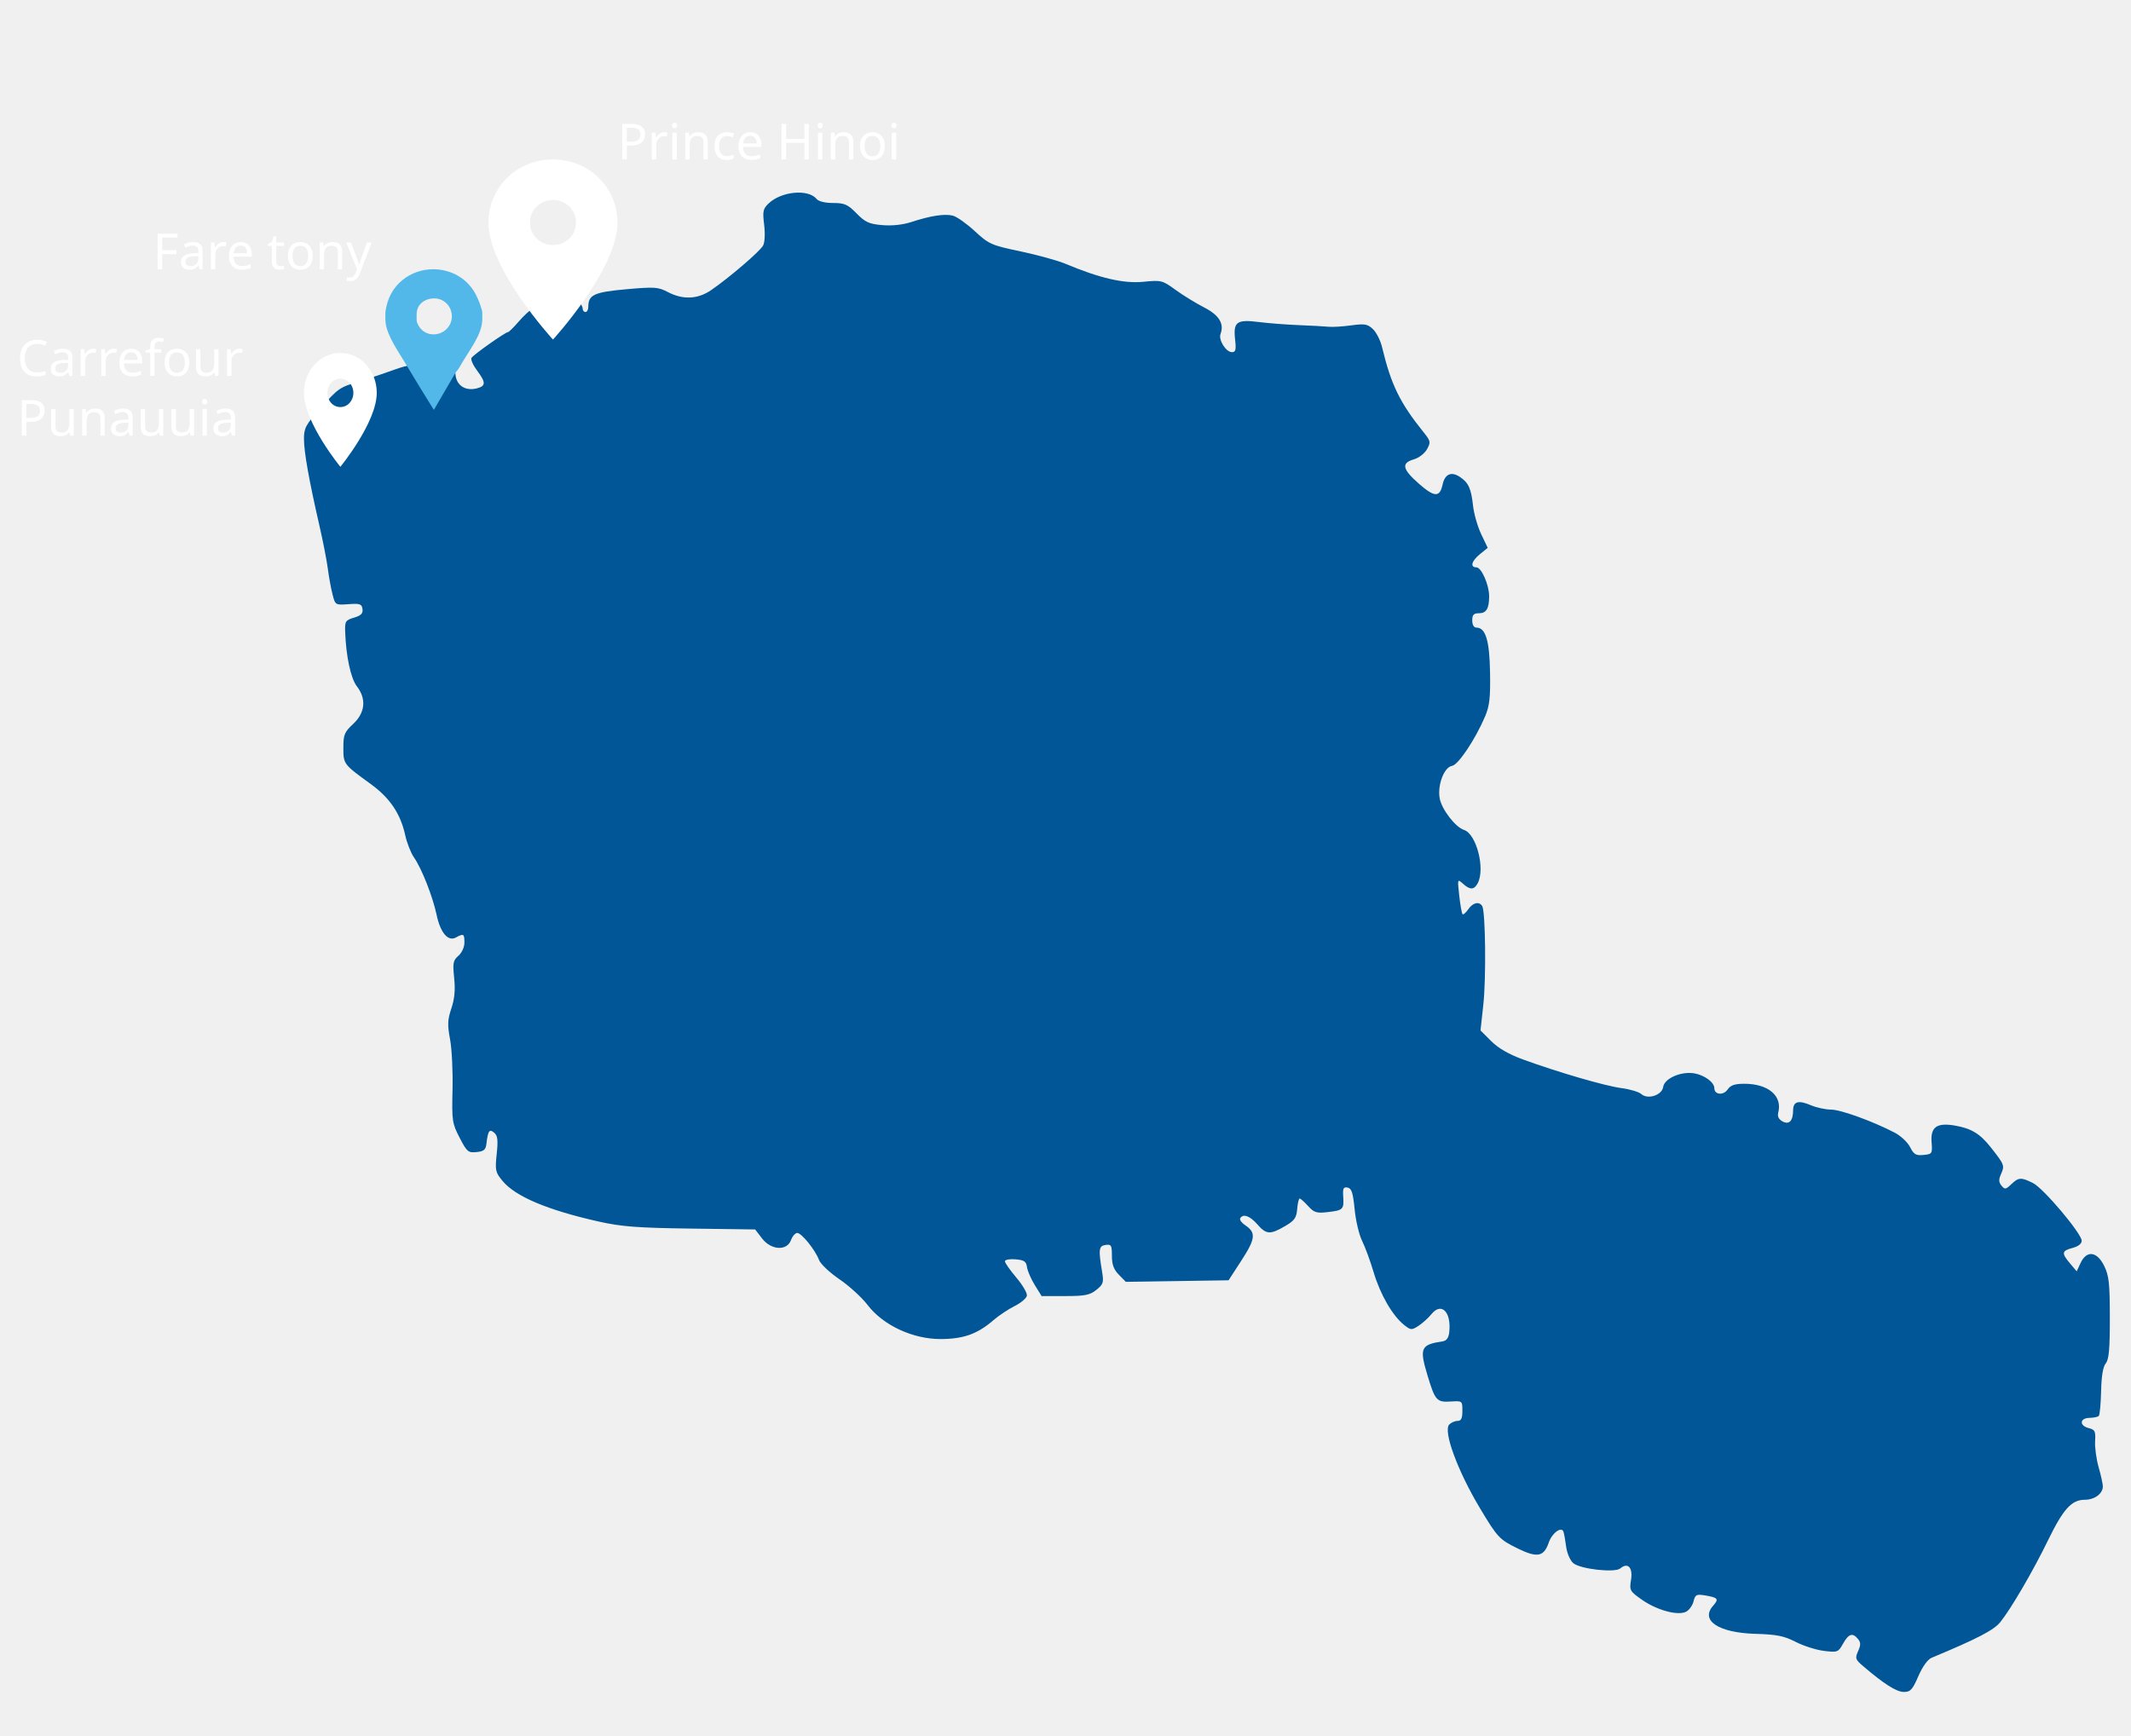
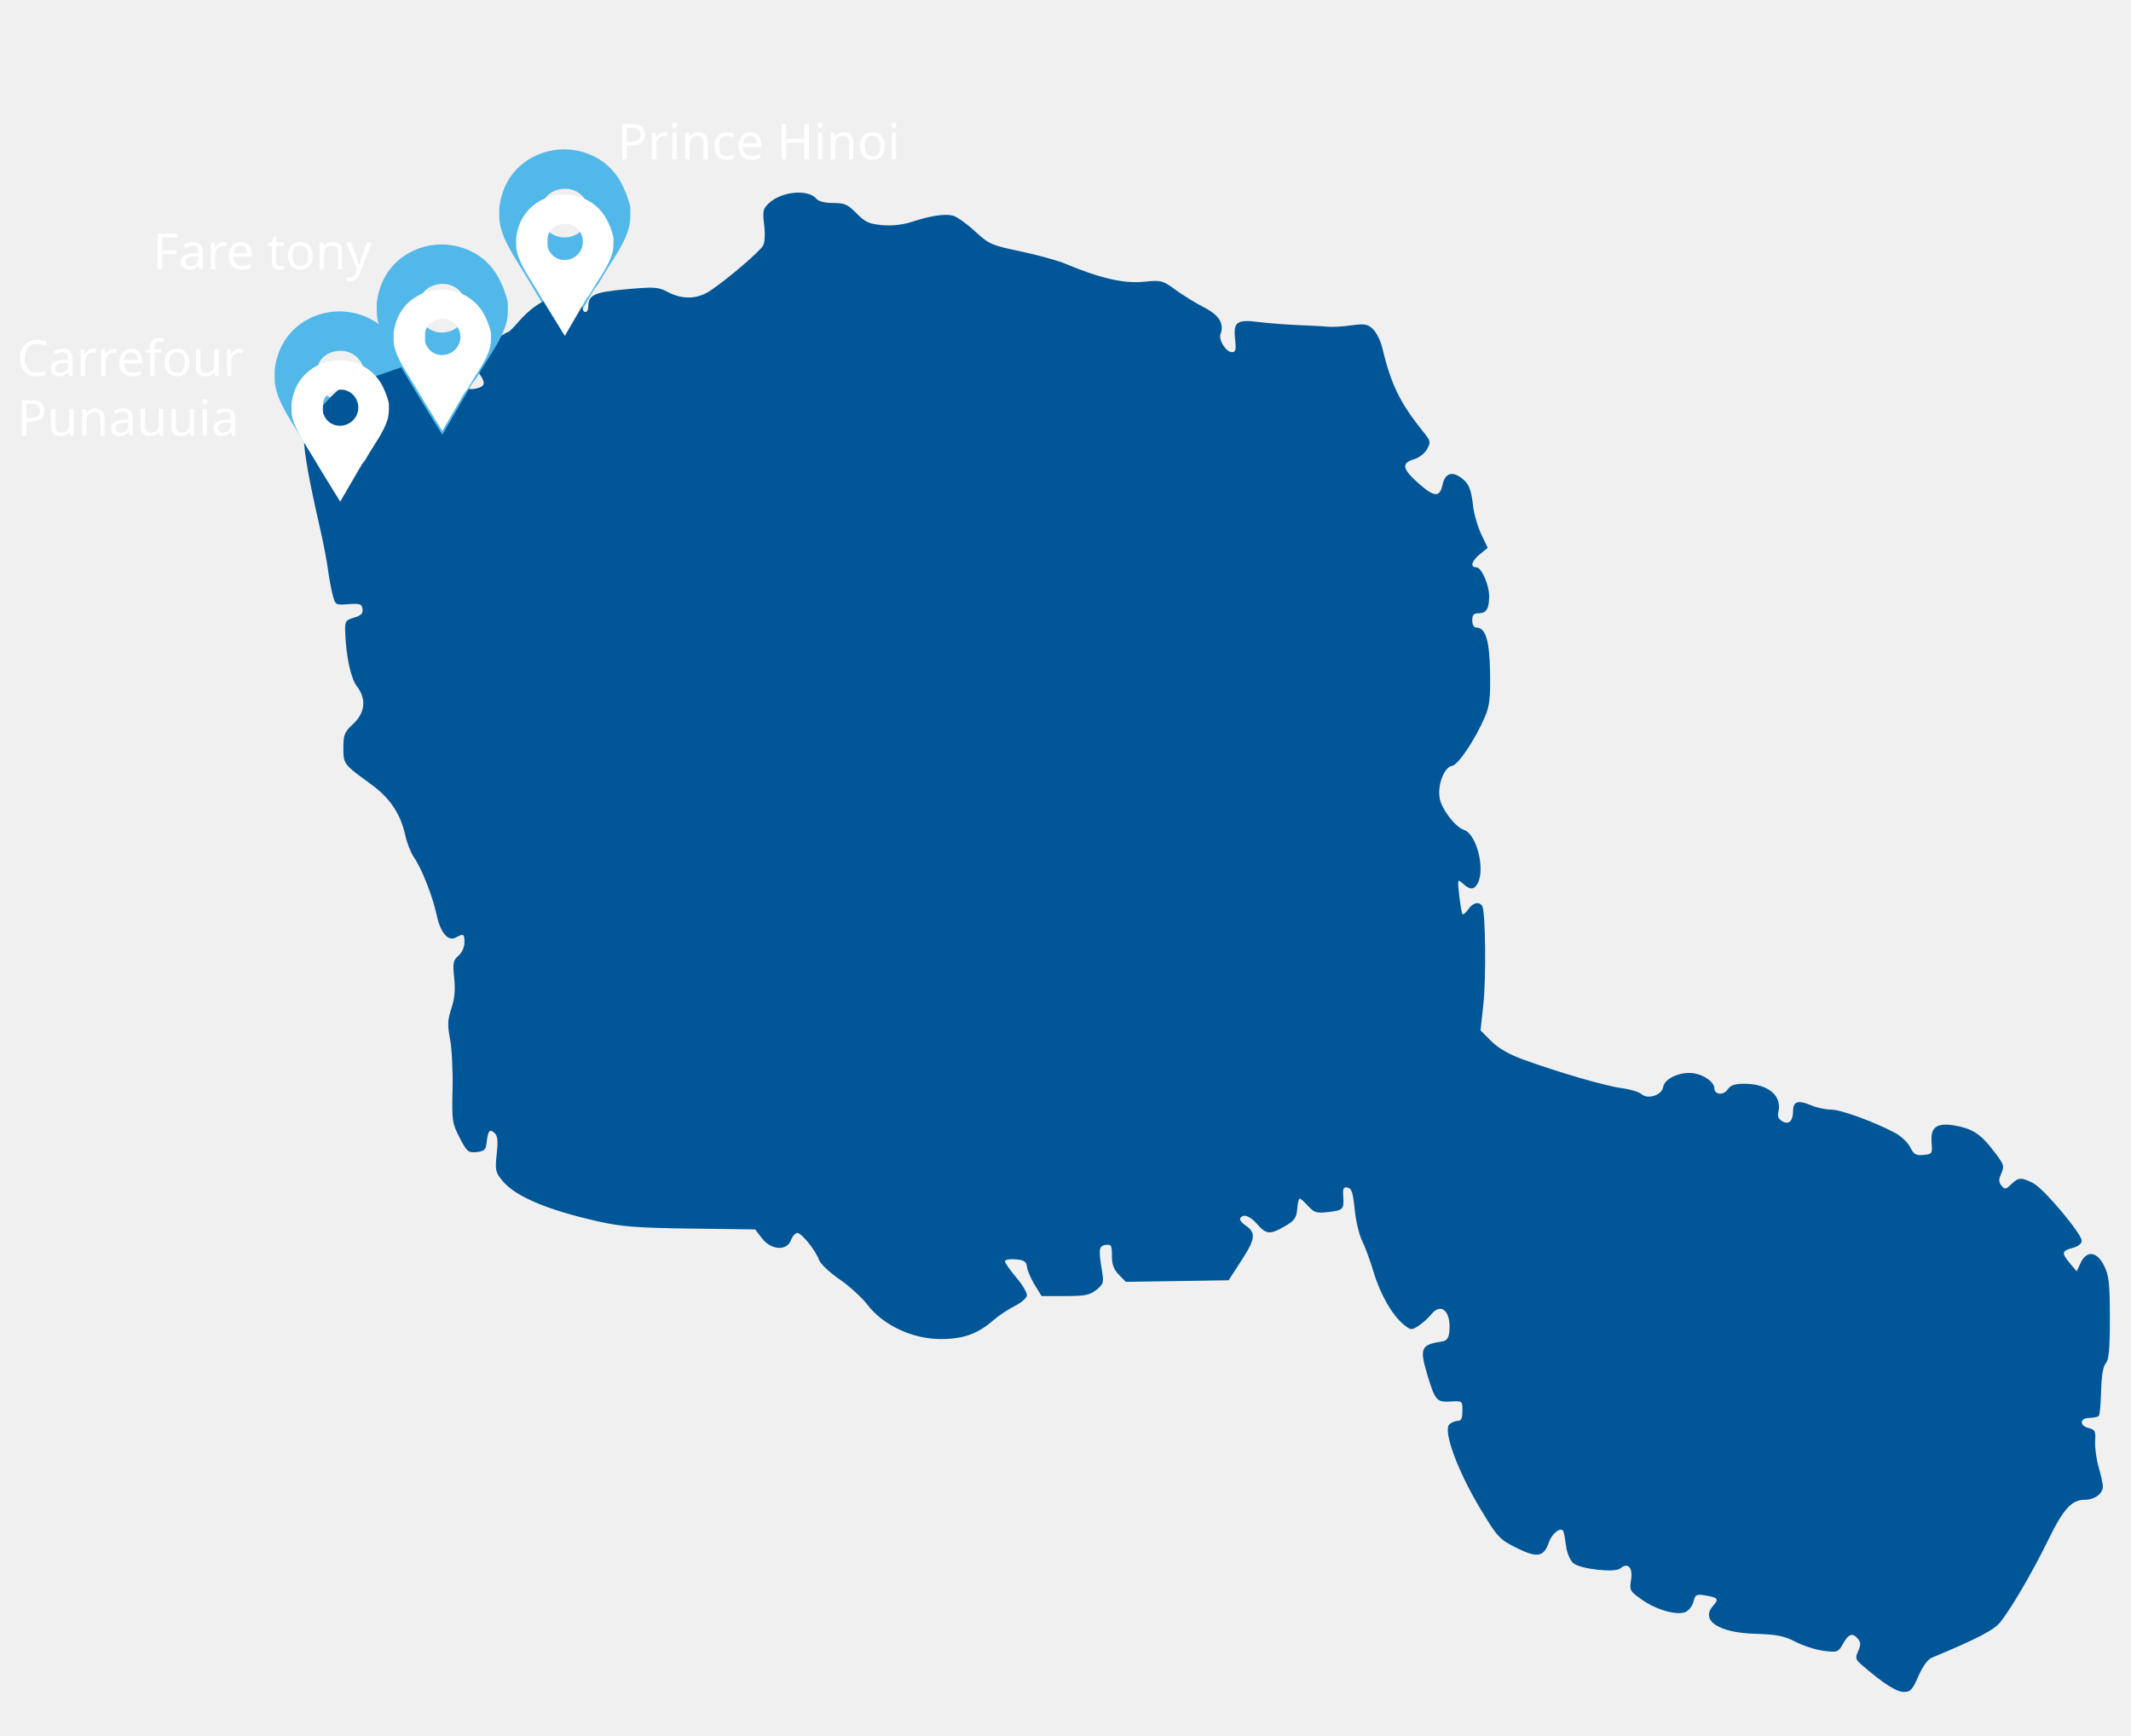
<svg xmlns="http://www.w3.org/2000/svg" xmlns:xlink="http://www.w3.org/1999/xlink" version="1.1" id="Calque_1" x="0px" y="0px" width="513.191px" height="418.082px" viewBox="0 0 513.191 418.082" enable-background="new 0 0 513.191 418.082" xml:space="preserve">
  <g>
+     <path id="Facebook_Places_6_" fill="#52B8E9" d="M151.052,47.376c-0.162-0.61-0.494-1.264-0.738-1.832   c-2.934-7.047-9.339-9.571-14.511-9.571c-6.923,0-14.549,4.642-15.568,14.213v1.956c0,0.08,0.027,0.814,0.067,1.181   c0.573,4.561,4.169,9.407,6.858,13.968c2.89,4.889,5.891,9.693,8.865,14.5c1.834-3.137,3.66-6.314,5.451-9.367   c0.488-0.896,1.057-1.793,1.543-2.646c0.327-0.57,0.949-1.139,1.233-1.67c2.892-5.293,7.546-10.631,7.546-15.885v-2.158   C151.799,49.496,151.094,47.5,151.052,47.376z M135.931,57.191c-2.037,0-4.263-1.018-5.363-3.826   c-0.164-0.447-0.151-1.345-0.151-1.428v-1.262c0-3.582,3.042-5.212,5.689-5.212c3.259,0,5.779,2.605,5.779,5.864   S139.188,57.191,135.931,57.191z" />
+   </g>
+   <g>
+     <path id="Facebook_Places_5_" fill="#52B8E9" d="M96.959,86.41c-0.162-0.61-0.494-1.264-0.738-1.832   c-2.934-7.047-9.339-9.571-14.511-9.571c-6.923,0-14.549,4.642-15.568,14.213v1.956c0,0.08,0.027,0.814,0.067,1.181   c0.573,4.561,4.169,9.407,6.858,13.968c2.89,4.889,5.891,9.693,8.865,14.5c1.834-3.137,3.66-6.314,5.451-9.367   c0.488-0.896,1.057-1.793,1.543-2.646c0.327-0.57,0.949-1.139,1.233-1.67c2.892-5.293,7.546-10.631,7.546-15.885v-2.158   C97.705,88.529,97,86.534,96.959,86.41z M81.837,96.224c-2.037,0-4.263-1.018-5.363-3.826c-0.164-0.447-0.151-1.345-0.151-1.428   v-1.262c0-3.582,3.042-5.212,5.689-5.212c3.259,0,5.779,2.605,5.779,5.864S85.094,96.224,81.837,96.224z" />
+   </g>
+   <g>
    <g>
-       <defs>
-         <rect id="SVGID_1_" x="73.2" y="46.395" width="434.896" height="361.146" />
-       </defs>
-       <clipPath id="SVGID_2_">
-         <use xlink:href="#SVGID_1_" overflow="visible" />
-       </clipPath>
-       <path clip-path="url(#SVGID_2_)" fill="#005697" d="M503.162,341.523c1.009-0.018,2.033-0.231,2.273-0.475    c0.237-0.239,0.486-2.913,0.555-5.936c0.082-3.654,0.456-5.902,1.116-6.715c0.772-0.948,0.994-3.409,0.988-10.963    c-0.007-8.328-0.204-10.143-1.356-12.505c-1.717-3.52-4.214-3.845-5.675-0.738l-0.953,2.031l-1.596-1.896    c-2.109-2.498-2.021-3.045,0.604-3.738c1.359-0.36,2.202-1.018,2.202-1.719c0-1.731-9.193-12.64-11.718-13.901    c-2.876-1.439-3.481-1.405-5.253,0.289c-1.32,1.263-1.557,1.297-2.35,0.326c-0.683-0.844-0.703-1.467-0.089-2.839    c0.883-1.981,0.788-2.231-2.444-6.331c-2.65-3.365-4.743-4.633-8.772-5.315c-4.264-0.721-5.806,0.396-5.528,3.998    c0.218,2.793,0.156,2.89-1.94,3.098c-1.826,0.18-2.333-0.116-3.235-1.892c-0.586-1.163-2.255-2.726-3.706-3.48    c-5.305-2.759-13.022-5.554-15.339-5.554c-1.308,0-3.495-0.476-4.862-1.058c-2.981-1.271-4.246-0.912-4.261,1.209    c-0.019,2.586-0.95,3.569-2.554,2.693c-0.93-0.506-1.265-1.206-1.028-2.135c1.032-4.017-2.4-6.931-8.167-6.931    c-2.321,0-3.314,0.345-4.04,1.397c-1.012,1.471-3.185,1.248-3.185-0.326c0-1.414-2.394-3.178-4.863-3.585    c-3.166-0.524-7.163,1.231-7.454,3.275c-0.287,2.001-3.718,3.113-5.279,1.711c-0.575-0.518-2.726-1.16-4.776-1.428    c-3.924-0.512-15.153-3.781-23.728-6.906c-3.396-1.237-5.936-2.706-7.646-4.422l-2.564-2.565l0.677-6.187    c0.703-6.396,0.523-22.46-0.266-23.761c-0.729-1.199-2.25-0.849-3.364,0.774c-0.573,0.833-1.189,1.36-1.373,1.175    c-0.185-0.187-0.541-2.19-0.794-4.45c-0.455-4.057-0.444-4.095,0.88-2.902c1.733,1.563,2.713,1.528,3.58-0.127    c1.832-3.489-0.329-11.847-3.31-12.813c-2.087-0.675-5.367-4.932-5.858-7.599c-0.586-3.194,1.065-7.543,2.979-7.837    c1.488-0.23,5.579-6.351,7.94-11.878c1.079-2.533,1.305-4.496,1.207-10.581c-0.123-7.727-1.068-10.842-3.288-10.842    c-0.615,0-1-0.664-1-1.728c0-1.361,0.344-1.728,1.622-1.728c1.771,0,2.446-1.137,2.446-4.117c0-2.724-1.86-6.939-3.061-6.939    c-1.591,0-1.179-1.535,0.854-3.188l1.862-1.514l-1.567-3.29c-0.863-1.811-1.744-4.872-1.958-6.806    c-0.464-4.211-1.091-5.592-3.178-6.985c-2.072-1.383-3.612-0.699-4.162,1.848c-0.674,3.125-1.96,3.076-5.71-0.215    c-3.994-3.506-4.299-4.96-1.228-5.858c1.224-0.358,2.627-1.438,3.185-2.453c0.937-1.695,0.88-1.963-0.856-4.124    c-5.684-7.067-7.792-11.389-9.966-20.45c-0.387-1.613-1.375-3.57-2.196-4.348c-1.291-1.228-1.983-1.346-5.229-0.903    c-2.058,0.283-4.501,0.433-5.435,0.334c-0.932-0.098-4.135-0.272-7.117-0.388c-2.983-0.116-7.326-0.451-9.647-0.744    c-5.379-0.682-6.238-0.061-5.774,4.16c0.281,2.527,0.144,3.096-0.747,3.096c-1.44,0-3.298-2.959-2.756-4.396    c0.928-2.471-0.357-4.545-3.967-6.391c-1.952-0.999-5.036-2.894-6.854-4.214c-3.199-2.323-3.448-2.385-7.796-1.951    c-4.684,0.467-10.479-0.875-18.729-4.338c-1.865-0.782-6.732-2.127-10.818-2.988c-7.054-1.485-7.61-1.73-11.008-4.867    c-1.967-1.816-4.347-3.499-5.286-3.739c-1.974-0.505-5.412,0.021-10.024,1.538c-2.03,0.667-4.637,0.945-6.978,0.744    c-3.182-0.274-4.104-0.695-6.195-2.827c-2.129-2.169-2.883-2.504-5.65-2.504c-1.949,0-3.509-0.387-4.002-0.991    c-1.975-2.427-8.44-1.824-11.487,1.069c-1.391,1.321-1.514,1.891-1.114,5.157c0.261,2.122,0.16,4.227-0.241,4.989    c-0.732,1.395-8.12,7.739-12.542,10.772c-3.201,2.196-6.788,2.356-10.393,0.462c-2.342-1.232-3.204-1.29-10.02-0.683    c-7.737,0.688-9.153,1.343-9.153,4.235c0,0.688-0.305,1.25-0.677,1.25c-0.375,0-0.679-0.363-0.679-0.809s-0.505-1.379-1.121-2.074    c-2.624-2.954-9.405-0.494-14.281,5.181c-1.201,1.397-2.362,2.539-2.58,2.539c-0.624,0-8.326,5.443-8.794,6.212    c-0.228,0.38,0.363,1.732,1.315,3.005c2.181,2.914,2.179,3.771-0.012,4.333c-2.764,0.707-4.908-0.673-5.159-3.321l-0.214-2.282    l-5.197-0.202c-3.958-0.154-6.138,0.146-9.152,1.256c-2.176,0.802-5.848,2.035-8.161,2.74c-5.354,1.632-5.324,1.61-9.905,6.737    c-3.416,3.82-3.856,4.646-3.856,7.239c0,3.149,1.205,9.911,3.729,20.926c0.872,3.801,1.781,8.466,2.022,10.366    c0.239,1.9,0.741,4.647,1.113,6.105c0.674,2.648,0.678,2.65,3.854,2.418c2.768-0.201,3.204-0.049,3.376,1.174    c0.15,1.065-0.34,1.565-2.034,2.072c-2.066,0.62-2.223,0.872-2.135,3.434c0.206,5.875,1.351,11.208,2.818,13.109    c2.332,3.022,2.008,6.353-0.88,9.049c-2.121,1.979-2.374,2.593-2.374,5.749c0,3.944,0.023,3.976,6.559,8.713    c4.652,3.374,7.199,7.151,8.345,12.374c0.407,1.861,1.361,4.274,2.12,5.36c1.834,2.623,4.512,9.429,5.43,13.796    c0.908,4.313,2.754,6.489,4.638,5.462c1.876-1.023,2.061-0.914,2.061,1.212c0,1.105-0.612,2.456-1.444,3.182    c-1.277,1.115-1.396,1.736-1.027,5.342c0.298,2.9,0.102,5.031-0.676,7.36c-0.92,2.753-0.969,3.936-0.312,7.423    c0.431,2.279,0.699,7.721,0.596,12.095c-0.178,7.549-0.093,8.128,1.709,11.614c1.751,3.387,2.064,3.653,4.068,3.455    c1.741-0.17,2.212-0.558,2.375-1.939c0.379-3.23,0.711-3.714,1.879-2.724c0.838,0.709,0.961,1.746,0.604,5.127    c-0.413,3.938-0.312,4.403,1.401,6.477c3.106,3.762,10.863,7.038,23.228,9.805c5.422,1.213,9.312,1.511,22.098,1.681l15.515,0.208    l1.651,2.151c2.193,2.858,5.983,3.085,6.977,0.424c0.354-0.952,1.035-1.728,1.509-1.728c1.043,0,4.353,4.102,5.252,6.515    c0.356,0.954,2.565,3.039,4.909,4.634c2.344,1.596,5.396,4.385,6.782,6.199c3.741,4.896,10.893,8.227,17.629,8.206    c5.471-0.018,8.854-1.23,12.67-4.543c1.271-1.105,3.559-2.629,5.085-3.392c1.524-0.759,2.864-1.888,2.975-2.508    c0.113-0.619-1.031-2.582-2.542-4.36c-1.509-1.779-2.745-3.547-2.745-3.925c0-0.381,1.143-0.595,2.542-0.478    c2.1,0.179,2.583,0.506,2.773,1.886c0.128,0.916,0.972,2.859,1.873,4.317l1.642,2.65h5.663c4.774,0,5.954-0.235,7.524-1.493    c1.67-1.342,1.812-1.781,1.388-4.319c-0.912-5.475-0.812-6.264,0.832-6.502c1.369-0.198,1.524,0.069,1.524,2.623    c0,2.104,0.438,3.288,1.681,4.556l1.679,1.709l12.369-0.187l12.368-0.189l3.134-4.832c3.358-5.179,3.512-6.664,0.887-8.418    c-0.88-0.588-1.431-1.346-1.226-1.683c0.713-1.174,2.326-0.605,4.13,1.457c2.154,2.464,3.084,2.525,6.673,0.431    c2.285-1.332,2.744-1.979,2.923-4.114c0.112-1.396,0.385-2.537,0.599-2.537c0.215,0,1.134,0.817,2.036,1.814    c1.434,1.576,2.045,1.767,4.688,1.463c3.743-0.429,3.964-0.647,3.765-3.701c-0.136-2.026,0.046-2.408,1.047-2.213    c0.972,0.188,1.309,1.222,1.702,5.228c0.268,2.744,1.077,6.164,1.795,7.601c0.719,1.438,1.972,4.849,2.787,7.582    c1.595,5.352,4.518,10.417,7.298,12.647c1.638,1.311,1.833,1.324,3.495,0.25c0.969-0.63,2.373-1.898,3.121-2.82    c2.417-2.979,4.835-0.515,4.287,4.367c-0.155,1.352-0.654,2.043-1.579,2.183c-5.294,0.805-5.647,1.591-3.67,8.161    c1.844,6.116,2.223,6.549,5.62,6.332c2.777-0.172,2.795-0.156,2.795,2.246c0,1.818-0.287,2.422-1.16,2.428    c-0.637,0.004-1.539,0.395-2,0.866c-1.53,1.558,1.992,11.148,7.416,20.2c4.231,7.062,4.665,7.52,9.238,9.742    c4.568,2.216,6.145,1.891,7.31-1.517c0.797-2.33,3.118-3.996,3.556-2.551c0.15,0.489,0.443,2.135,0.648,3.655    c0.208,1.534,0.968,3.258,1.707,3.874c1.721,1.434,10.014,2.358,11.313,1.259c1.811-1.53,3.052-0.229,2.59,2.714    c-0.407,2.59-0.305,2.777,2.624,4.835c3.645,2.554,8.734,3.917,10.678,2.855c0.728-0.395,1.518-1.521,1.759-2.501    c0.392-1.598,0.688-1.743,2.805-1.392c3.069,0.508,3.339,0.856,1.908,2.468c-3.172,3.572,1.286,6.529,10.226,6.783    c5.081,0.146,6.835,0.497,9.652,1.938c1.893,0.972,4.962,1.948,6.82,2.171c3.246,0.393,3.426,0.323,4.586-1.754    c1.341-2.397,2.307-2.699,3.598-1.114c0.685,0.844,0.689,1.435,0.025,2.923c-0.767,1.712-0.668,2.008,1.201,3.608    c5.015,4.289,8.039,6.21,9.781,6.222c1.62,0.011,2.093-0.498,3.521-3.787c1.016-2.339,2.248-4.05,3.211-4.448    c11.021-4.597,14.962-6.644,16.528-8.586c2.58-3.199,7.898-12.318,11.494-19.708c3.667-7.54,5.679-9.76,8.845-9.76    c2.361,0,4.358-1.477,4.358-3.225c0-0.58-0.458-2.656-1.016-4.617c-0.561-1.96-0.94-4.785-0.849-6.277    c0.149-2.388-0.036-2.768-1.528-3.142C500.701,343.41,500.809,341.566,503.162,341.523" />
+       <g>
+         <defs>
+           <rect id="SVGID_1_" x="73.2" y="46.395" width="434.896" height="361.146" />
+         </defs>
+         <clipPath id="SVGID_2_">
+           <use xlink:href="#SVGID_1_" overflow="visible" />
+         </clipPath>
+         <path clip-path="url(#SVGID_2_)" fill="#005697" d="M503.162,341.523c1.01-0.019,2.033-0.231,2.273-0.476     c0.237-0.239,0.486-2.913,0.555-5.937c0.082-3.653,0.456-5.901,1.116-6.715c0.772-0.947,0.994-3.408,0.988-10.963     c-0.007-8.328-0.204-10.143-1.356-12.505c-1.717-3.52-4.214-3.845-5.675-0.737l-0.953,2.031l-1.596-1.896     c-2.109-2.498-2.021-3.045,0.604-3.738c1.359-0.359,2.202-1.018,2.202-1.719c0-1.73-9.192-12.641-11.718-13.901     c-2.876-1.438-3.481-1.405-5.253,0.289c-1.32,1.263-1.557,1.297-2.351,0.326c-0.683-0.844-0.702-1.467-0.089-2.839     c0.884-1.98,0.788-2.23-2.443-6.331c-2.65-3.365-4.743-4.633-8.772-5.315c-4.264-0.721-5.806,0.396-5.527,3.998     c0.218,2.793,0.155,2.891-1.94,3.098c-1.826,0.181-2.333-0.115-3.235-1.892c-0.586-1.163-2.255-2.726-3.706-3.479     c-5.305-2.76-13.021-5.555-15.339-5.555c-1.308,0-3.495-0.476-4.861-1.058c-2.981-1.271-4.246-0.912-4.262,1.209     c-0.019,2.586-0.949,3.569-2.554,2.692c-0.93-0.506-1.265-1.205-1.028-2.135c1.032-4.017-2.399-6.931-8.167-6.931     c-2.32,0-3.313,0.345-4.04,1.397c-1.012,1.471-3.185,1.248-3.185-0.326c0-1.414-2.395-3.178-4.863-3.585     c-3.166-0.524-7.163,1.23-7.454,3.274c-0.287,2.002-3.718,3.113-5.278,1.711c-0.575-0.518-2.727-1.16-4.776-1.428     c-3.924-0.512-15.153-3.781-23.728-6.906c-3.396-1.236-5.937-2.705-7.646-4.422l-2.563-2.564l0.677-6.188     c0.703-6.396,0.522-22.46-0.267-23.761c-0.729-1.199-2.25-0.849-3.363,0.774c-0.573,0.832-1.189,1.359-1.373,1.175     c-0.186-0.188-0.541-2.19-0.794-4.45c-0.455-4.057-0.444-4.096,0.88-2.902c1.732,1.563,2.713,1.528,3.58-0.127     c1.832-3.489-0.329-11.847-3.311-12.813c-2.087-0.675-5.367-4.932-5.857-7.599c-0.586-3.194,1.064-7.543,2.979-7.837     c1.488-0.229,5.579-6.351,7.94-11.878c1.079-2.533,1.305-4.496,1.207-10.581c-0.123-7.727-1.068-10.842-3.288-10.842     c-0.615,0-1-0.664-1-1.728c0-1.361,0.344-1.728,1.622-1.728c1.771,0,2.445-1.137,2.445-4.117c0-2.724-1.859-6.938-3.061-6.938     c-1.591,0-1.179-1.535,0.854-3.188l1.862-1.514l-1.566-3.29c-0.863-1.811-1.744-4.872-1.958-6.806     c-0.465-4.211-1.092-5.592-3.179-6.985c-2.071-1.383-3.611-0.699-4.162,1.848c-0.674,3.125-1.96,3.076-5.71-0.215     c-3.993-3.506-4.299-4.96-1.228-5.858c1.224-0.358,2.627-1.438,3.185-2.453c0.938-1.695,0.88-1.963-0.855-4.124     c-5.685-7.067-7.792-11.389-9.966-20.45c-0.388-1.613-1.375-3.57-2.196-4.348c-1.291-1.228-1.983-1.346-5.229-0.903     c-2.058,0.283-4.501,0.433-5.435,0.334c-0.932-0.098-4.135-0.272-7.117-0.388c-2.982-0.116-7.326-0.451-9.647-0.744     c-5.379-0.682-6.237-0.062-5.773,4.16c0.281,2.527,0.144,3.096-0.747,3.096c-1.44,0-3.298-2.959-2.756-4.396     c0.928-2.471-0.357-4.545-3.968-6.391c-1.951-0.999-5.035-2.894-6.854-4.214c-3.199-2.323-3.448-2.385-7.796-1.951     c-4.685,0.467-10.479-0.875-18.729-4.338c-1.864-0.782-6.731-2.127-10.817-2.988c-7.055-1.485-7.61-1.73-11.008-4.867     c-1.968-1.816-4.348-3.499-5.286-3.739c-1.975-0.505-5.412,0.021-10.024,1.538c-2.03,0.667-4.637,0.945-6.978,0.744     c-3.183-0.274-4.104-0.695-6.195-2.827c-2.129-2.169-2.883-2.504-5.65-2.504c-1.948,0-3.509-0.387-4.002-0.991     c-1.975-2.427-8.439-1.824-11.486,1.069c-1.392,1.321-1.515,1.891-1.114,5.157c0.261,2.122,0.16,4.227-0.241,4.989     c-0.731,1.395-8.12,7.739-12.542,10.772c-3.201,2.196-6.788,2.356-10.393,0.462c-2.343-1.232-3.204-1.29-10.021-0.683     c-7.736,0.688-9.152,1.343-9.152,4.235c0,0.688-0.306,1.25-0.678,1.25c-0.375,0-0.679-0.363-0.679-0.809     c0-0.446-0.505-1.379-1.121-2.074c-2.624-2.954-9.405-0.494-14.281,5.181c-1.2,1.397-2.361,2.539-2.58,2.539     c-0.624,0-8.325,5.443-8.794,6.212c-0.228,0.38,0.363,1.732,1.315,3.005c2.181,2.914,2.179,3.771-0.012,4.333     c-2.765,0.707-4.908-0.673-5.159-3.321l-0.214-2.282l-5.197-0.202c-3.958-0.154-6.138,0.146-9.152,1.256     c-2.176,0.802-5.848,2.035-8.161,2.74c-5.354,1.632-5.323,1.61-9.904,6.737c-3.416,3.82-3.856,4.646-3.856,7.239     c0,3.149,1.205,9.911,3.729,20.926c0.872,3.801,1.78,8.466,2.021,10.366c0.239,1.9,0.741,4.647,1.113,6.105     c0.674,2.648,0.678,2.65,3.854,2.418c2.769-0.201,3.204-0.049,3.376,1.174c0.15,1.065-0.34,1.565-2.033,2.072     c-2.066,0.62-2.224,0.872-2.136,3.434c0.206,5.875,1.352,11.208,2.818,13.109c2.332,3.022,2.008,6.353-0.88,9.049     c-2.121,1.979-2.374,2.593-2.374,5.749c0,3.944,0.022,3.976,6.559,8.713c4.652,3.374,7.199,7.151,8.346,12.374     c0.406,1.861,1.36,4.274,2.119,5.36c1.835,2.623,4.513,9.429,5.431,13.796c0.908,4.313,2.754,6.488,4.638,5.461     c1.876-1.022,2.062-0.914,2.062,1.213c0,1.104-0.612,2.455-1.444,3.182c-1.277,1.115-1.396,1.736-1.027,5.342     c0.298,2.9,0.103,5.031-0.676,7.36c-0.92,2.753-0.969,3.937-0.312,7.423c0.431,2.279,0.698,7.721,0.596,12.096     c-0.178,7.549-0.093,8.127,1.709,11.613c1.751,3.387,2.063,3.653,4.068,3.455c1.74-0.17,2.212-0.559,2.375-1.939     c0.379-3.229,0.711-3.713,1.879-2.724c0.838,0.709,0.961,1.746,0.604,5.127c-0.413,3.938-0.312,4.403,1.401,6.478     c3.105,3.762,10.862,7.037,23.228,9.805c5.422,1.213,9.313,1.511,22.099,1.681l15.515,0.208l1.651,2.151     c2.192,2.858,5.982,3.085,6.977,0.424c0.354-0.952,1.035-1.728,1.509-1.728c1.043,0,4.354,4.102,5.252,6.515     c0.356,0.954,2.565,3.039,4.909,4.634c2.344,1.596,5.396,4.385,6.782,6.199c3.741,4.896,10.893,8.227,17.629,8.206     c5.471-0.019,8.854-1.229,12.67-4.543c1.271-1.104,3.559-2.629,5.085-3.392c1.524-0.76,2.864-1.889,2.975-2.509     c0.113-0.618-1.03-2.581-2.542-4.36c-1.509-1.778-2.744-3.547-2.744-3.924c0-0.382,1.143-0.596,2.542-0.479     c2.1,0.179,2.583,0.506,2.772,1.886c0.128,0.916,0.972,2.859,1.873,4.317l1.643,2.65h5.662c4.774,0,5.954-0.235,7.524-1.494     c1.67-1.342,1.812-1.78,1.388-4.318c-0.912-5.475-0.812-6.264,0.832-6.502c1.369-0.198,1.524,0.068,1.524,2.623     c0,2.104,0.438,3.287,1.681,4.556l1.679,1.709l12.369-0.187l12.368-0.189l3.134-4.832c3.358-5.179,3.513-6.664,0.888-8.418     c-0.88-0.588-1.432-1.346-1.227-1.683c0.713-1.175,2.326-0.605,4.13,1.456c2.154,2.465,3.084,2.525,6.674,0.432     c2.285-1.332,2.744-1.979,2.923-4.114c0.112-1.396,0.385-2.536,0.599-2.536c0.215,0,1.134,0.816,2.036,1.813     c1.435,1.576,2.045,1.767,4.688,1.463c3.742-0.429,3.964-0.647,3.765-3.701c-0.136-2.026,0.046-2.407,1.047-2.213     c0.972,0.188,1.31,1.222,1.702,5.228c0.268,2.744,1.077,6.164,1.795,7.602c0.719,1.438,1.972,4.85,2.787,7.582     c1.595,5.352,4.518,10.417,7.298,12.646c1.638,1.312,1.833,1.324,3.495,0.25c0.969-0.629,2.373-1.897,3.121-2.819     c2.417-2.979,4.835-0.515,4.287,4.366c-0.155,1.353-0.654,2.043-1.579,2.184c-5.294,0.805-5.647,1.591-3.67,8.161     c1.844,6.116,2.223,6.549,5.62,6.332c2.776-0.172,2.795-0.156,2.795,2.246c0,1.817-0.287,2.422-1.16,2.428     c-0.637,0.004-1.539,0.396-2,0.866c-1.53,1.559,1.992,11.148,7.416,20.199c4.23,7.063,4.665,7.521,9.238,9.742     c4.567,2.217,6.145,1.892,7.31-1.517c0.797-2.33,3.118-3.996,3.556-2.551c0.15,0.489,0.443,2.135,0.648,3.655     c0.208,1.533,0.968,3.258,1.707,3.873c1.721,1.435,10.014,2.358,11.313,1.26c1.812-1.53,3.053-0.229,2.591,2.714     c-0.407,2.59-0.306,2.776,2.624,4.835c3.645,2.554,8.733,3.917,10.678,2.855c0.728-0.396,1.518-1.521,1.759-2.502     c0.392-1.598,0.688-1.742,2.805-1.392c3.069,0.508,3.339,0.856,1.908,2.468c-3.172,3.572,1.286,6.529,10.227,6.783     c5.08,0.146,6.835,0.497,9.651,1.938c1.894,0.973,4.962,1.948,6.82,2.172c3.246,0.393,3.426,0.322,4.586-1.754     c1.341-2.397,2.307-2.699,3.598-1.114c0.686,0.844,0.689,1.435,0.025,2.923c-0.768,1.712-0.668,2.008,1.201,3.608     c5.015,4.288,8.039,6.21,9.78,6.222c1.62,0.011,2.094-0.498,3.521-3.787c1.016-2.339,2.248-4.05,3.211-4.448     c11.021-4.597,14.962-6.644,16.528-8.586c2.58-3.198,7.897-12.317,11.494-19.708c3.667-7.54,5.679-9.76,8.845-9.76     c2.36,0,4.357-1.477,4.357-3.225c0-0.58-0.458-2.656-1.016-4.617c-0.561-1.961-0.94-4.785-0.849-6.277     c0.148-2.388-0.036-2.768-1.528-3.143C500.701,343.41,500.809,341.566,503.162,341.523" />
+       </g>
    </g>
  </g>
  <g>
-     <g>
-       <defs>
-         <rect id="SVGID_3_" x="117.627" y="38.403" width="31.071" height="43.387" />
-       </defs>
-       <clipPath id="SVGID_4_">
-         <use xlink:href="#SVGID_3_" overflow="visible" />
-       </clipPath>
-       <path clip-path="url(#SVGID_4_)" fill="#FFFFFF" d="M133.168,38.403c-8.661,0-15.539,6.725-15.539,15.19    c0,11.281,15.539,28.197,15.539,28.197s15.531-16.917,15.531-28.197C148.698,45.128,141.818,38.403,133.168,38.403     M133.168,59.018c-3.113,0-5.548-2.396-5.548-5.423c0-3.042,2.435-5.424,5.548-5.424c3.101,0,5.548,2.382,5.548,5.424    C138.718,56.623,136.269,59.018,133.168,59.018" />
-     </g>
    <text transform="matrix(1 0 0 1 148.698 38.4033)" fill="#FFFFFF" font-family="'Ubuntu-Bold'" font-size="12">Prince Hinoi</text>
-     <text transform="matrix(1 0 0 1 36.804 64.8486)" fill="#FFFFFF" font-family="'Ubuntu-Bold'" font-size="12">Fare tony</text>
-     <text transform="matrix(1 0 0 1 4.0959 90.541)">
-       <tspan x="0" y="0" fill="#FFFFFF" font-family="'Ubuntu-Bold'" font-size="12">Carrefour</tspan>
-       <tspan x="0" y="14.4" fill="#FFFFFF" font-family="'Ubuntu-Bold'" font-size="12">Punauuia</tspan>
-     </text>
+     <text transform="matrix(1 0 0 1 36.8044 64.8486)" fill="#FFFFFF" font-family="'Ubuntu-Bold'" font-size="12">Fare tony</text>
+     <text transform="matrix(1 0 0 1 4.0959 90.541)" fill="#FFFFFF" font-family="'Ubuntu-Bold'" font-size="12">Carrefour</text>
+     <text transform="matrix(1 0 0 1 4.0959 104.9414)" fill="#FFFFFF" font-family="'Ubuntu-Bold'" font-size="12">Punauuia</text>
  </g>
  <g>
-     <g>
-       <defs>
-         <rect id="SVGID_5_" x="73.2" y="85.032" width="17.53" height="27.403" />
-       </defs>
-       <clipPath id="SVGID_6_">
-         <use xlink:href="#SVGID_5_" overflow="visible" />
-       </clipPath>
-       <path clip-path="url(#SVGID_6_)" fill="#FFFFFF" d="M81.968,85.032c-4.886,0-8.767,4.248-8.767,9.595    c0,7.125,8.767,17.81,8.767,17.81s8.763-10.685,8.763-17.81C90.731,89.279,86.848,85.032,81.968,85.032 M81.968,98.052    c-1.756,0-3.129-1.513-3.129-3.425c0-1.922,1.374-3.425,3.129-3.425c1.75,0,3.131,1.503,3.131,3.425    C85.099,96.539,83.718,98.052,81.968,98.052" />
-     </g>
+     <path id="Facebook_Places_1_" fill="#52B8E9" d="M121.548,70.285c-0.162-0.61-0.494-1.264-0.738-1.832   c-2.934-7.047-9.339-9.571-14.511-9.571c-6.923,0-14.549,4.642-15.568,14.213v1.956c0,0.08,0.027,0.814,0.067,1.181   c0.573,4.561,4.169,9.407,6.858,13.967c2.89,4.889,5.891,9.693,8.865,14.5c1.834-3.137,3.66-6.314,5.451-9.367   c0.488-0.896,1.057-1.793,1.543-2.646c0.327-0.57,0.949-1.139,1.233-1.67c2.892-5.293,7.546-10.63,7.546-15.884v-2.158   C122.294,72.404,121.589,70.409,121.548,70.285z M106.426,80.1c-2.037,0-4.263-1.018-5.363-3.826   c-0.164-0.447-0.151-1.345-0.151-1.428v-1.262c0-3.582,3.042-5.212,5.689-5.212c3.259,0,5.779,2.605,5.779,5.864   S109.683,80.1,106.426,80.1z" />
  </g>
  <g>
-     <path id="Facebook_Places" fill="#52B8E9" d="M115.595,73.282c-0.121-0.452-0.365-0.934-0.547-1.355   c-2.168-5.21-6.905-7.078-10.731-7.078c-5.121,0-10.761,3.434-11.514,10.511v1.446c0,0.061,0.021,0.603,0.051,0.874   c0.421,3.373,3.083,6.958,5.071,10.331c2.138,3.614,4.357,7.169,6.556,10.723c1.355-2.319,2.706-4.668,4.031-6.927   c0.361-0.663,0.78-1.326,1.142-1.958c0.241-0.421,0.701-0.843,0.912-1.235c2.139-3.915,5.581-7.861,5.581-11.746V75.27   C116.147,74.849,115.625,73.373,115.595,73.282z M104.411,80.541c-1.505,0-3.153-0.752-3.966-2.831   c-0.122-0.331-0.111-0.994-0.111-1.055v-0.934c0-2.65,2.25-3.854,4.208-3.854c2.409,0,4.273,1.928,4.273,4.337   S106.821,80.541,104.411,80.541z" />
+     <path id="Facebook_Places_2_" fill="#FFFFFF" d="M93.092,95.261c-0.12-0.454-0.367-0.939-0.548-1.361   c-2.179-5.235-6.937-7.11-10.779-7.11c-5.143,0-10.807,3.448-11.564,10.558v1.453c0,0.06,0.021,0.605,0.05,0.877   c0.426,3.388,3.097,6.987,5.094,10.375c2.147,3.631,4.376,7.201,6.585,10.771c1.362-2.33,2.719-4.69,4.049-6.958   c0.363-0.666,0.785-1.332,1.146-1.966c0.243-0.424,0.705-0.846,0.916-1.241c2.148-3.932,5.605-7.896,5.605-11.799v-1.604   C93.646,96.835,93.122,95.353,93.092,95.261z M81.859,102.551c-1.513,0-3.167-0.756-3.983-2.842   c-0.122-0.333-0.112-0.999-0.112-1.061v-0.938c0-2.661,2.26-3.872,4.226-3.872c2.42,0,4.293,1.936,4.293,4.356   C86.282,100.616,84.279,102.551,81.859,102.551z" />
+   </g>
+   <g>
+     <path id="Facebook_Places_3_" fill="#FFFFFF" d="M147.185,55.335c-0.12-0.454-0.367-0.939-0.549-1.361   c-2.179-5.235-6.937-7.11-10.779-7.11c-5.143,0-10.807,3.448-11.564,10.558v1.453c0,0.06,0.021,0.605,0.05,0.877   c0.426,3.388,3.097,6.987,5.094,10.375c2.147,3.631,4.376,7.201,6.585,10.771c1.362-2.33,2.719-4.691,4.049-6.959   c0.363-0.666,0.785-1.332,1.146-1.965c0.242-0.424,0.705-0.846,0.916-1.241c2.148-3.932,5.605-7.896,5.605-11.799v-1.604   C147.74,56.91,147.217,55.428,147.185,55.335z M135.953,62.626c-1.513,0-3.167-0.756-3.983-2.842   c-0.122-0.333-0.112-0.999-0.112-1.061v-0.938c0-2.661,2.26-3.872,4.226-3.872c2.42,0,4.293,1.936,4.293,4.356   C140.377,60.691,138.373,62.626,135.953,62.626z" />
+   </g>
+   <g>
+     <path id="Facebook_Places_4_" fill="#FFFFFF" d="M117.68,78.244c-0.12-0.454-0.367-0.939-0.549-1.361   c-2.179-5.235-6.937-7.11-10.779-7.11c-5.143,0-10.807,3.448-11.564,10.558v1.453c0,0.06,0.021,0.605,0.05,0.877   c0.426,3.388,3.097,6.987,5.094,10.375c2.147,3.631,4.376,7.201,6.585,10.771c1.362-2.33,2.719-4.691,4.049-6.959   c0.363-0.666,0.785-1.332,1.146-1.965c0.242-0.424,0.705-0.846,0.916-1.241c2.148-3.932,5.605-7.896,5.605-11.799V80.24   C118.235,79.818,117.712,78.336,117.68,78.244z M106.448,85.534c-1.513,0-3.167-0.756-3.983-2.842   c-0.122-0.333-0.112-0.999-0.112-1.061v-0.938c0-2.661,2.26-3.872,4.226-3.872c2.42,0,4.293,1.936,4.293,4.356   C110.872,83.599,108.868,85.534,106.448,85.534z" />
  </g>
</svg>
